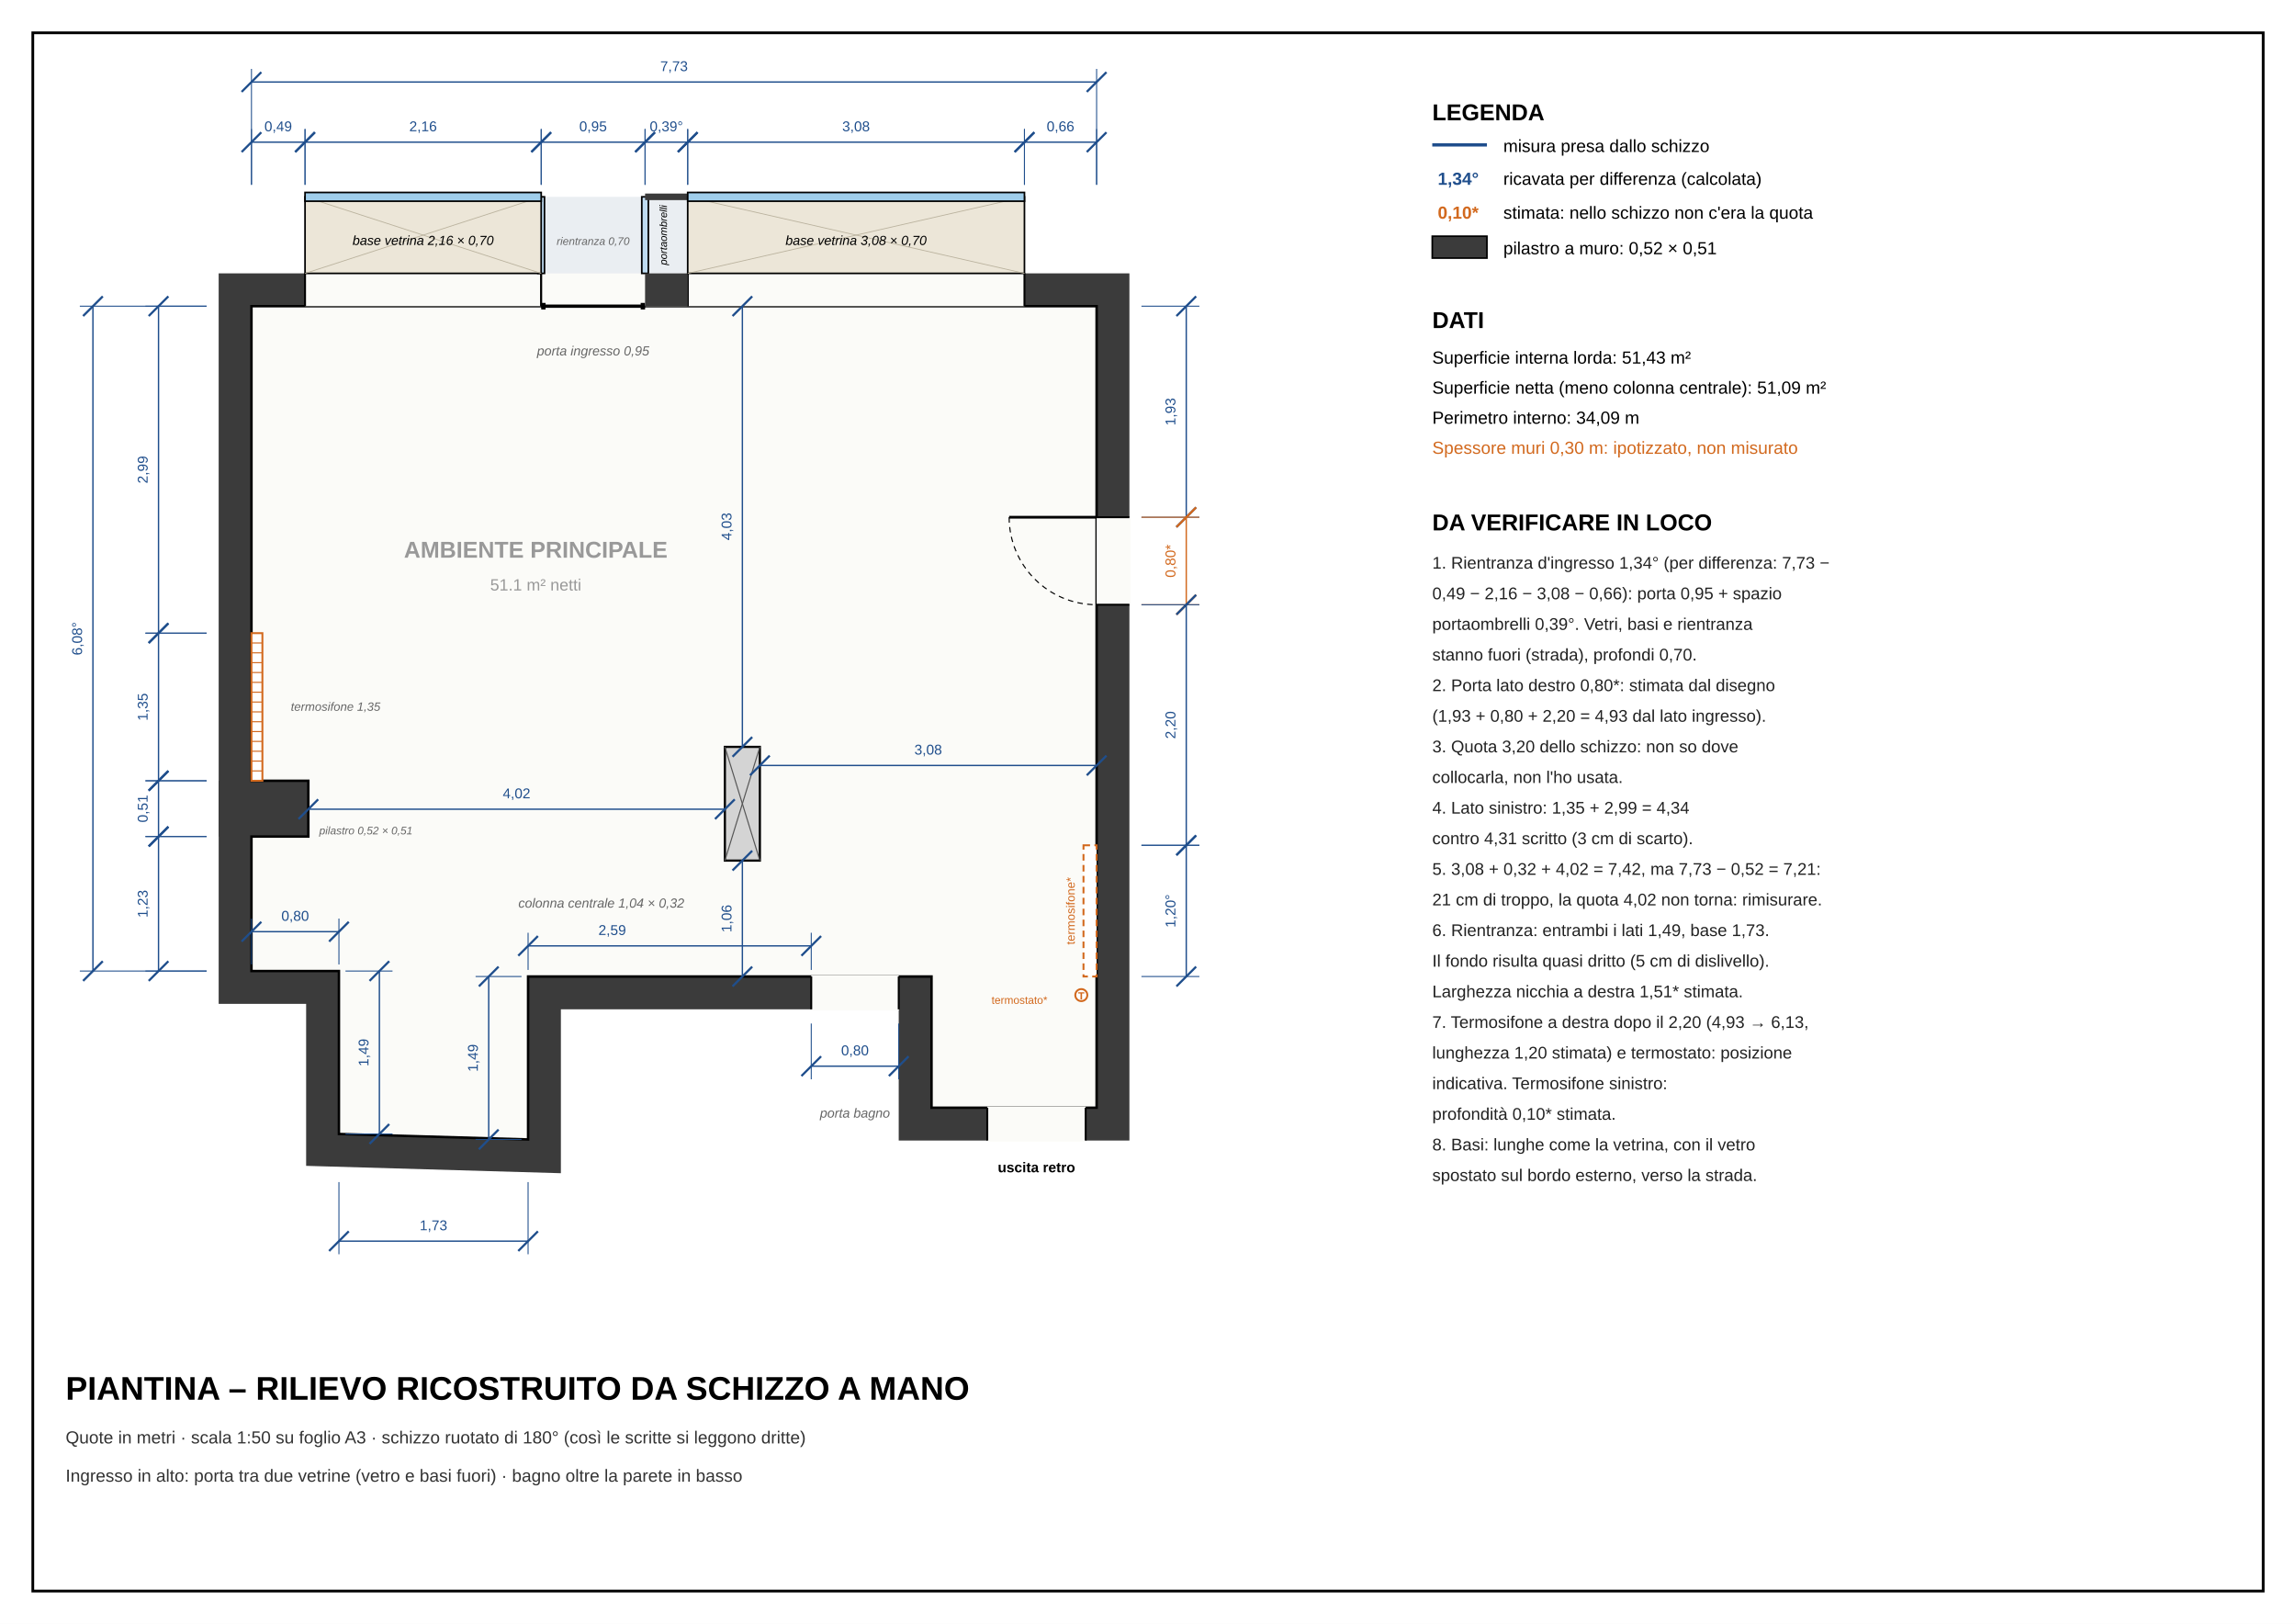
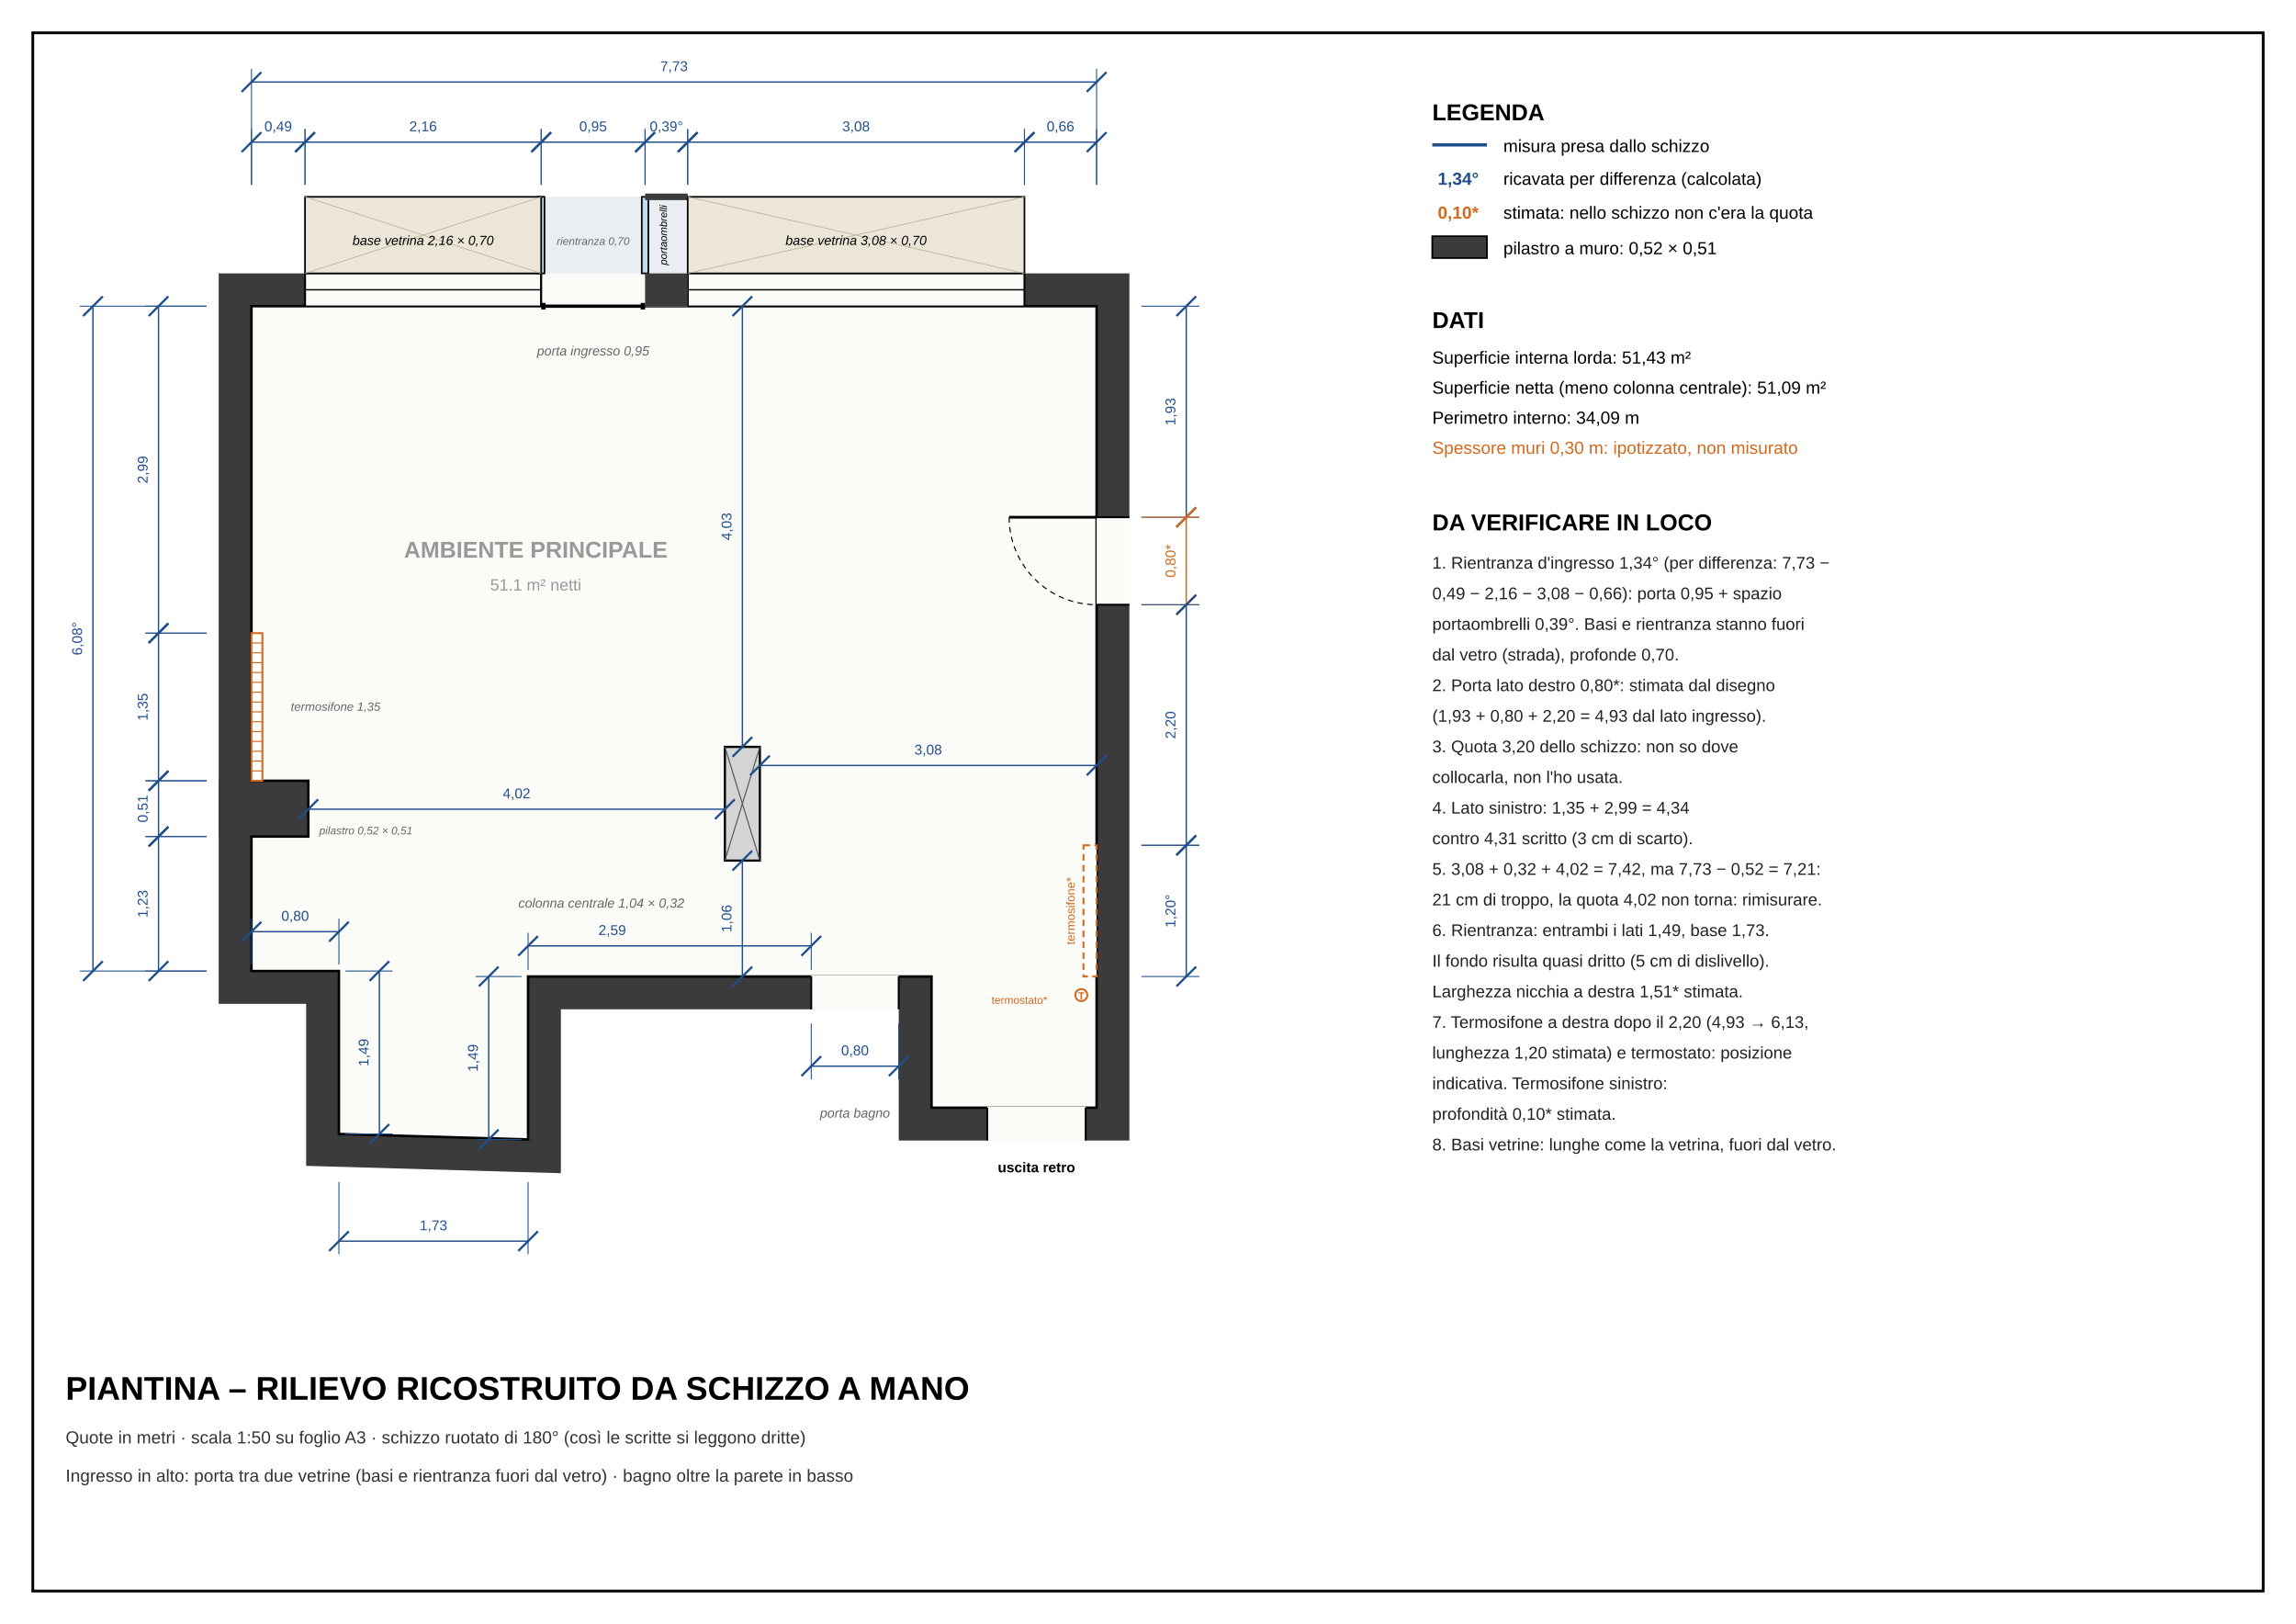
<svg xmlns="http://www.w3.org/2000/svg" width="420mm" height="297mm" viewBox="0 0 420 297" font-family="Arial, Helvetica, sans-serif">
  <defs>
    <pattern id="hatch" width="1.6" height="1.6" patternUnits="userSpaceOnUse" patternTransform="rotate(45)">
      <line x1="0" y1="0" x2="0" y2="1.6" stroke="#777" stroke-width="0.25" />
    </pattern>
  </defs>
  <rect width="420" height="297" fill="#ffffff" />
  <rect x="6" y="6" width="408" height="285" fill="none" stroke="#000" stroke-width="0.5" />
  <polygon points="46.00,56.00 200.60,56.00 200.60,202.60 170.40,202.60 170.40,178.60 96.60,178.60 96.60,208.40 62.00,207.40 62.00,177.60 46.00,177.60 46.00,153.00 56.40,153.00 56.40,142.80 46.00,142.80" fill="none" stroke="#3b3b3b" stroke-width="12.00" stroke-linejoin="miter" stroke-miterlimit="10" />
  <polygon points="46.00,56.00 200.60,56.00 200.60,202.60 170.40,202.60 170.40,178.60 96.60,178.60 96.60,208.40 62.00,207.40 62.00,177.60 46.00,177.60 46.00,153.00 56.40,153.00 56.40,142.80 46.00,142.80" fill="#fbfbf8" stroke="none" />
  <rect x="40.00" y="142.80" width="16.40" height="10.20" fill="#3b3b3b" stroke="none" stroke-width="0.25" />
  <polygon points="46.00,56.00 200.60,56.00 200.60,202.60 170.40,202.60 170.40,178.60 96.60,178.60 96.60,208.40 62.00,207.40 62.00,177.60 46.00,177.60 46.00,153.00 56.40,153.00 56.40,142.80 46.00,142.80" fill="none" stroke="#000" stroke-width="0.45" stroke-linejoin="miter" />
  <rect x="55.80" y="49.80" width="43.20" height="6.20" fill="#fbfbf8" stroke="none" stroke-width="0.25" />
  <line x1="55.80" y1="50.00" x2="55.80" y2="56.00" stroke="#000" stroke-width="0.35" />
  <line x1="99.00" y1="50.00" x2="99.00" y2="56.00" stroke="#000" stroke-width="0.35" />
+   <line x1="55.80" y1="50.00" x2="99.00" y2="50.00" stroke="#000" stroke-width="0.25" />
+   <line x1="55.80" y1="53.00" x2="99.00" y2="53.00" stroke="#000" stroke-width="0.25" />
+   <line x1="55.80" y1="56.00" x2="99.00" y2="56.00" stroke="#000" stroke-width="0.25" />
  <rect x="125.80" y="49.80" width="61.60" height="6.20" fill="#fbfbf8" stroke="none" stroke-width="0.25" />
  <line x1="125.80" y1="50.00" x2="125.80" y2="56.00" stroke="#000" stroke-width="0.35" />
  <line x1="187.40" y1="50.00" x2="187.40" y2="56.00" stroke="#000" stroke-width="0.35" />
+   <line x1="125.80" y1="50.00" x2="187.40" y2="50.00" stroke="#000" stroke-width="0.25" />
+   <line x1="125.80" y1="53.00" x2="187.40" y2="53.00" stroke="#000" stroke-width="0.25" />
+   <line x1="125.80" y1="56.00" x2="187.40" y2="56.00" stroke="#000" stroke-width="0.25" />
  <rect x="99.00" y="49.80" width="26.80" height="6.20" fill="#fbfbf8" stroke="none" stroke-width="0.25" />
  <line x1="99.00" y1="50.00" x2="99.00" y2="56.00" stroke="#000" stroke-width="0.35" />
  <line x1="125.80" y1="50.00" x2="125.80" y2="56.00" stroke="#000" stroke-width="0.35" />
  <rect x="99.00" y="36.00" width="26.80" height="14.00" fill="#eaeef2" stroke="none" stroke-width="0.25" />
  <rect x="98.40" y="36.00" width="1.20" height="14.00" fill="#bfdcf2" stroke="#000" stroke-width="0.3" />
  <rect x="117.40" y="36.00" width="1.20" height="14.00" fill="#bfdcf2" stroke="#000" stroke-width="0.3" />
  <line x1="99.00" y1="56.00" x2="118.00" y2="56.00" stroke="#000" stroke-width="0.6" />
  <rect x="99.00" y="55.40" width="0.80" height="1.20" fill="#000" stroke="none" stroke-width="0.25" />
  <rect x="117.20" y="55.40" width="0.80" height="1.20" fill="#000" stroke="none" stroke-width="0.25" />
  <rect x="118.00" y="50.00" width="7.80" height="6.00" fill="#3b3b3b" stroke="none" stroke-width="0.25" />
  <rect x="118.00" y="35.40" width="7.80" height="1.20" fill="#3b3b3b" stroke="none" stroke-width="0.25" />
  <rect x="200.60" y="94.60" width="6.20" height="16.00" fill="#fbfbf8" stroke="none" stroke-width="0.25" />
  <line x1="200.60" y1="94.60" x2="206.60" y2="94.60" stroke="#000" stroke-width="0.35" />
  <line x1="200.60" y1="110.60" x2="206.60" y2="110.60" stroke="#000" stroke-width="0.35" />
  <line x1="200.60" y1="94.60" x2="184.60" y2="94.60" stroke="#000" stroke-width="0.5" />
  <path d="M 184.60 94.60 A 16.00 16.00 0 0 0 200.60 110.60" fill="none" stroke="#000" stroke-width="0.2" stroke-dasharray="1 0.8" />
  <rect x="148.40" y="178.40" width="16.00" height="6.40" fill="#fbfbf8" stroke="none" stroke-width="0.25" />
  <line x1="148.40" y1="178.60" x2="148.40" y2="184.60" stroke="#000" stroke-width="0.35" />
  <line x1="164.40" y1="178.60" x2="164.40" y2="184.60" stroke="#000" stroke-width="0.35" />
  <rect x="180.60" y="202.40" width="18.00" height="6.40" fill="#fbfbf8" stroke="none" stroke-width="0.25" />
  <line x1="180.60" y1="202.60" x2="180.60" y2="208.60" stroke="#000" stroke-width="0.35" />
  <line x1="198.60" y1="202.60" x2="198.60" y2="208.60" stroke="#000" stroke-width="0.35" />
  <rect x="180.60" y="202.40" width="18.00" height="6.40" fill="none" stroke="none" stroke-width="0.25" />
  <rect x="55.80" y="36.00" width="43.20" height="14.00" fill="#ece6d8" stroke="#000" stroke-width="0.3" />
  <line x1="55.80" y1="36.00" x2="99.00" y2="50.00" stroke="#bbb39f" stroke-width="0.15" />
  <line x1="55.80" y1="50.00" x2="99.00" y2="36.00" stroke="#bbb39f" stroke-width="0.15" />
-   <rect x="55.80" y="35.20" width="43.20" height="1.60" fill="#9fcdea" stroke="#000" stroke-width="0.3" />
  <rect x="125.80" y="36.00" width="61.60" height="14.00" fill="#ece6d8" stroke="#000" stroke-width="0.3" />
  <line x1="125.80" y1="36.00" x2="187.40" y2="50.00" stroke="#bbb39f" stroke-width="0.15" />
  <line x1="125.80" y1="50.00" x2="187.40" y2="36.00" stroke="#bbb39f" stroke-width="0.15" />
-   <rect x="125.80" y="35.20" width="61.60" height="1.60" fill="#9fcdea" stroke="#000" stroke-width="0.3" />
  <rect x="132.60" y="136.60" width="6.40" height="20.80" fill="#d4d4d4" stroke="#000" stroke-width="0.4" />
  <line x1="132.60" y1="136.60" x2="139.00" y2="157.40" stroke="#555" stroke-width="0.2" />
  <line x1="139.00" y1="136.60" x2="132.60" y2="157.40" stroke="#555" stroke-width="0.2" />
  <rect x="46.00" y="115.80" width="2.00" height="27.00" fill="#fff" stroke="#d2691e" stroke-width="0.35" />
  <line x1="46.00" y1="117.60" x2="48.00" y2="117.60" stroke="#d2691e" stroke-width="0.2" />
  <line x1="46.00" y1="119.40" x2="48.00" y2="119.40" stroke="#d2691e" stroke-width="0.2" />
  <line x1="46.00" y1="121.20" x2="48.00" y2="121.20" stroke="#d2691e" stroke-width="0.2" />
  <line x1="46.00" y1="123.00" x2="48.00" y2="123.00" stroke="#d2691e" stroke-width="0.2" />
  <line x1="46.00" y1="124.80" x2="48.00" y2="124.80" stroke="#d2691e" stroke-width="0.2" />
  <line x1="46.00" y1="126.60" x2="48.00" y2="126.60" stroke="#d2691e" stroke-width="0.2" />
  <line x1="46.00" y1="128.40" x2="48.00" y2="128.40" stroke="#d2691e" stroke-width="0.2" />
  <line x1="46.00" y1="130.20" x2="48.00" y2="130.20" stroke="#d2691e" stroke-width="0.2" />
  <line x1="46.00" y1="132.00" x2="48.00" y2="132.00" stroke="#d2691e" stroke-width="0.2" />
  <line x1="46.00" y1="133.80" x2="48.00" y2="133.80" stroke="#d2691e" stroke-width="0.2" />
  <line x1="46.00" y1="135.60" x2="48.00" y2="135.60" stroke="#d2691e" stroke-width="0.2" />
  <line x1="46.00" y1="137.40" x2="48.00" y2="137.40" stroke="#d2691e" stroke-width="0.2" />
  <line x1="46.00" y1="139.20" x2="48.00" y2="139.20" stroke="#d2691e" stroke-width="0.2" />
  <line x1="46.00" y1="141.00" x2="48.00" y2="141.00" stroke="#d2691e" stroke-width="0.2" />
  <rect x="198.20" y="154.60" width="2.40" height="24.00" fill="#fff" stroke="#d2691e" stroke-width="0.35" stroke-dasharray="1.2 0.8" />
  <text x="196.60" y="166.60" font-size="2.2" fill="#d2691e" text-anchor="middle" font-weight="normal" font-style="normal" transform="rotate(-90 196.60 166.60)">termosifone*</text>
  <circle cx="197.80" cy="182.00" r="1.1" fill="#fff" stroke="#d2691e" stroke-width="0.35" />
  <text x="197.80" y="182.80" font-size="1.9" fill="#d2691e" text-anchor="middle" font-weight="bold">T</text>
  <text x="191.60" y="183.60" font-size="2.0" fill="#d2691e" text-anchor="end" font-weight="normal" font-style="normal">termostato*</text>
  <text x="77.40" y="44.80" font-size="2.4" fill="#000" text-anchor="middle" font-weight="normal" font-style="italic">base vetrina 2,16 × 0,70</text>
  <text x="156.60" y="44.80" font-size="2.4" fill="#000" text-anchor="middle" font-weight="normal" font-style="italic">base vetrina 3,08 × 0,70</text>
  <text x="108.50" y="65.00" font-size="2.4" fill="#666666" text-anchor="middle" font-weight="normal" font-style="italic">porta ingresso 0,95</text>
  <text x="108.50" y="44.80" font-size="2.0" fill="#666666" text-anchor="middle" font-weight="normal" font-style="italic">rientranza 0,70</text>
  <text x="122.00" y="43.00" font-size="1.9" fill="#000" text-anchor="middle" font-weight="normal" font-style="italic" transform="rotate(-90 122.00 43.00)">portaombrelli</text>
  <text x="110.00" y="166.00" font-size="2.4" fill="#666666" text-anchor="middle" font-weight="normal" font-style="italic">colonna centrale 1,04 × 0,32</text>
  <text x="53.20" y="130.00" font-size="2.2" fill="#666666" text-anchor="start" font-weight="normal" font-style="italic">termosifone 1,35</text>
  <text x="58.40" y="152.60" font-size="2.0" fill="#666666" text-anchor="start" font-weight="normal" font-style="italic">pilastro 0,52 × 0,51</text>
  <text x="156.40" y="204.40" font-size="2.4" fill="#666666" text-anchor="middle" font-weight="normal" font-style="italic">porta bagno</text>
  <text x="189.60" y="214.40" font-size="2.6" fill="#000" text-anchor="middle" font-weight="bold" font-style="normal">uscita retro</text>
  <text x="98.00" y="102.00" font-size="4.2" fill="#999" text-anchor="middle" font-weight="bold" font-style="normal">AMBIENTE PRINCIPALE</text>
  <text x="98.00" y="108.00" font-size="3.0" fill="#999" text-anchor="middle" font-weight="normal" font-style="normal">51.1 m² netti</text>
  <line x1="46.00" y1="33.80" x2="46.00" y2="23.60" stroke="#1f4e8c" stroke-width="0.18" />
  <line x1="55.80" y1="33.80" x2="55.80" y2="23.60" stroke="#1f4e8c" stroke-width="0.18" />
  <line x1="46.00" y1="26.00" x2="55.80" y2="26.00" stroke="#1f4e8c" stroke-width="0.25" />
  <line x1="44.20" y1="27.80" x2="47.80" y2="24.20" stroke="#1f4e8c" stroke-width="0.4" />
  <line x1="54.00" y1="27.80" x2="57.60" y2="24.20" stroke="#1f4e8c" stroke-width="0.4" />
  <text x="50.90" y="24.00" font-size="2.6" fill="#1f4e8c" text-anchor="middle" font-weight="normal" font-style="normal">0,49</text>
  <line x1="55.80" y1="33.80" x2="55.80" y2="23.60" stroke="#1f4e8c" stroke-width="0.18" />
  <line x1="99.00" y1="33.80" x2="99.00" y2="23.60" stroke="#1f4e8c" stroke-width="0.18" />
  <line x1="55.80" y1="26.00" x2="99.00" y2="26.00" stroke="#1f4e8c" stroke-width="0.25" />
  <line x1="54.00" y1="27.80" x2="57.60" y2="24.20" stroke="#1f4e8c" stroke-width="0.4" />
  <line x1="97.20" y1="27.80" x2="100.80" y2="24.20" stroke="#1f4e8c" stroke-width="0.4" />
  <text x="77.40" y="24.00" font-size="2.6" fill="#1f4e8c" text-anchor="middle" font-weight="normal" font-style="normal">2,16</text>
  <line x1="99.00" y1="33.80" x2="99.00" y2="23.60" stroke="#1f4e8c" stroke-width="0.18" />
  <line x1="118.00" y1="33.80" x2="118.00" y2="23.60" stroke="#1f4e8c" stroke-width="0.18" />
  <line x1="99.00" y1="26.00" x2="118.00" y2="26.00" stroke="#1f4e8c" stroke-width="0.25" />
  <line x1="97.20" y1="27.80" x2="100.80" y2="24.20" stroke="#1f4e8c" stroke-width="0.4" />
  <line x1="116.20" y1="27.80" x2="119.80" y2="24.20" stroke="#1f4e8c" stroke-width="0.4" />
  <text x="108.50" y="24.00" font-size="2.6" fill="#1f4e8c" text-anchor="middle" font-weight="normal" font-style="normal">0,95</text>
  <line x1="118.00" y1="33.80" x2="118.00" y2="23.60" stroke="#1f4e8c" stroke-width="0.18" />
  <line x1="125.80" y1="33.80" x2="125.80" y2="23.60" stroke="#1f4e8c" stroke-width="0.18" />
  <line x1="118.00" y1="26.00" x2="125.80" y2="26.00" stroke="#1f4e8c" stroke-width="0.25" />
  <line x1="116.20" y1="27.80" x2="119.80" y2="24.20" stroke="#1f4e8c" stroke-width="0.4" />
  <line x1="124.00" y1="27.80" x2="127.60" y2="24.20" stroke="#1f4e8c" stroke-width="0.4" />
  <text x="121.90" y="24.00" font-size="2.6" fill="#1f4e8c" text-anchor="middle" font-weight="normal" font-style="normal">0,39°</text>
  <line x1="125.80" y1="33.80" x2="125.80" y2="23.60" stroke="#1f4e8c" stroke-width="0.18" />
  <line x1="187.40" y1="33.80" x2="187.40" y2="23.60" stroke="#1f4e8c" stroke-width="0.18" />
  <line x1="125.80" y1="26.00" x2="187.40" y2="26.00" stroke="#1f4e8c" stroke-width="0.25" />
  <line x1="124.00" y1="27.80" x2="127.60" y2="24.20" stroke="#1f4e8c" stroke-width="0.4" />
  <line x1="185.60" y1="27.80" x2="189.20" y2="24.20" stroke="#1f4e8c" stroke-width="0.4" />
  <text x="156.60" y="24.00" font-size="2.6" fill="#1f4e8c" text-anchor="middle" font-weight="normal" font-style="normal">3,08</text>
  <line x1="187.40" y1="33.80" x2="187.40" y2="23.60" stroke="#1f4e8c" stroke-width="0.18" />
  <line x1="200.60" y1="33.80" x2="200.60" y2="23.60" stroke="#1f4e8c" stroke-width="0.18" />
  <line x1="187.40" y1="26.00" x2="200.60" y2="26.00" stroke="#1f4e8c" stroke-width="0.25" />
  <line x1="185.60" y1="27.80" x2="189.20" y2="24.20" stroke="#1f4e8c" stroke-width="0.4" />
  <line x1="198.80" y1="27.80" x2="202.40" y2="24.20" stroke="#1f4e8c" stroke-width="0.4" />
  <text x="194.00" y="24.00" font-size="2.6" fill="#1f4e8c" text-anchor="middle" font-weight="normal" font-style="normal">0,66</text>
  <line x1="46.00" y1="33.80" x2="46.00" y2="12.60" stroke="#1f4e8c" stroke-width="0.18" />
  <line x1="200.60" y1="33.80" x2="200.60" y2="12.60" stroke="#1f4e8c" stroke-width="0.18" />
  <line x1="46.00" y1="15.00" x2="200.60" y2="15.00" stroke="#1f4e8c" stroke-width="0.25" />
  <line x1="44.20" y1="16.80" x2="47.80" y2="13.20" stroke="#1f4e8c" stroke-width="0.4" />
  <line x1="198.80" y1="16.80" x2="202.40" y2="13.20" stroke="#1f4e8c" stroke-width="0.4" />
  <text x="123.30" y="13.00" font-size="2.6" fill="#1f4e8c" text-anchor="middle" font-weight="normal" font-style="normal">7,73</text>
  <line x1="208.80" y1="56.00" x2="219.40" y2="56.00" stroke="#1f4e8c" stroke-width="0.18" />
  <line x1="208.80" y1="94.60" x2="219.40" y2="94.60" stroke="#1f4e8c" stroke-width="0.18" />
  <line x1="217.00" y1="56.00" x2="217.00" y2="94.60" stroke="#1f4e8c" stroke-width="0.25" />
  <line x1="215.20" y1="57.80" x2="218.80" y2="54.20" stroke="#1f4e8c" stroke-width="0.4" />
  <line x1="215.20" y1="96.40" x2="218.80" y2="92.80" stroke="#1f4e8c" stroke-width="0.4" />
  <text x="215.00" y="75.30" font-size="2.6" fill="#1f4e8c" text-anchor="middle" font-weight="normal" font-style="normal" transform="rotate(-90 215.00 75.30)">1,93</text>
  <line x1="208.80" y1="94.60" x2="219.40" y2="94.60" stroke="#d2691e" stroke-width="0.18" />
  <line x1="208.80" y1="110.60" x2="219.40" y2="110.60" stroke="#d2691e" stroke-width="0.18" />
  <line x1="217.00" y1="94.60" x2="217.00" y2="110.60" stroke="#d2691e" stroke-width="0.25" />
  <line x1="215.20" y1="96.40" x2="218.80" y2="92.80" stroke="#d2691e" stroke-width="0.4" />
  <line x1="215.20" y1="112.40" x2="218.80" y2="108.80" stroke="#d2691e" stroke-width="0.4" />
  <text x="215.00" y="102.60" font-size="2.6" fill="#d2691e" text-anchor="middle" font-weight="normal" font-style="normal" transform="rotate(-90 215.00 102.60)">0,80*</text>
  <line x1="208.80" y1="110.60" x2="219.40" y2="110.60" stroke="#1f4e8c" stroke-width="0.18" />
  <line x1="208.80" y1="154.60" x2="219.40" y2="154.60" stroke="#1f4e8c" stroke-width="0.18" />
  <line x1="217.00" y1="110.60" x2="217.00" y2="154.60" stroke="#1f4e8c" stroke-width="0.25" />
  <line x1="215.20" y1="112.40" x2="218.80" y2="108.80" stroke="#1f4e8c" stroke-width="0.4" />
  <line x1="215.20" y1="156.40" x2="218.80" y2="152.80" stroke="#1f4e8c" stroke-width="0.4" />
  <text x="215.00" y="132.60" font-size="2.6" fill="#1f4e8c" text-anchor="middle" font-weight="normal" font-style="normal" transform="rotate(-90 215.00 132.60)">2,20</text>
  <line x1="208.80" y1="154.60" x2="219.40" y2="154.60" stroke="#1f4e8c" stroke-width="0.18" />
  <line x1="208.80" y1="178.60" x2="219.40" y2="178.60" stroke="#1f4e8c" stroke-width="0.18" />
  <line x1="217.00" y1="154.60" x2="217.00" y2="178.60" stroke="#1f4e8c" stroke-width="0.25" />
  <line x1="215.20" y1="156.40" x2="218.80" y2="152.80" stroke="#1f4e8c" stroke-width="0.4" />
  <line x1="215.20" y1="180.40" x2="218.80" y2="176.80" stroke="#1f4e8c" stroke-width="0.4" />
  <text x="215.00" y="166.60" font-size="2.6" fill="#1f4e8c" text-anchor="middle" font-weight="normal" font-style="normal" transform="rotate(-90 215.00 166.60)">1,20°</text>
  <line x1="37.80" y1="56.00" x2="26.60" y2="56.00" stroke="#1f4e8c" stroke-width="0.18" />
  <line x1="37.80" y1="115.80" x2="26.60" y2="115.80" stroke="#1f4e8c" stroke-width="0.18" />
  <line x1="29.00" y1="56.00" x2="29.00" y2="115.80" stroke="#1f4e8c" stroke-width="0.25" />
  <line x1="27.20" y1="57.80" x2="30.80" y2="54.20" stroke="#1f4e8c" stroke-width="0.4" />
  <line x1="27.20" y1="117.60" x2="30.80" y2="114.00" stroke="#1f4e8c" stroke-width="0.4" />
  <text x="27.00" y="85.90" font-size="2.6" fill="#1f4e8c" text-anchor="middle" font-weight="normal" font-style="normal" transform="rotate(-90 27.00 85.90)">2,99</text>
  <line x1="37.80" y1="115.80" x2="26.60" y2="115.80" stroke="#1f4e8c" stroke-width="0.18" />
  <line x1="37.80" y1="142.80" x2="26.60" y2="142.80" stroke="#1f4e8c" stroke-width="0.18" />
  <line x1="29.00" y1="115.80" x2="29.00" y2="142.80" stroke="#1f4e8c" stroke-width="0.25" />
  <line x1="27.20" y1="117.60" x2="30.80" y2="114.00" stroke="#1f4e8c" stroke-width="0.4" />
  <line x1="27.20" y1="144.60" x2="30.80" y2="141.00" stroke="#1f4e8c" stroke-width="0.4" />
  <text x="27.00" y="129.30" font-size="2.6" fill="#1f4e8c" text-anchor="middle" font-weight="normal" font-style="normal" transform="rotate(-90 27.00 129.30)">1,35</text>
  <line x1="37.80" y1="142.80" x2="26.60" y2="142.80" stroke="#1f4e8c" stroke-width="0.18" />
  <line x1="37.80" y1="153.00" x2="26.60" y2="153.00" stroke="#1f4e8c" stroke-width="0.18" />
  <line x1="29.00" y1="142.80" x2="29.00" y2="153.00" stroke="#1f4e8c" stroke-width="0.25" />
  <line x1="27.20" y1="144.60" x2="30.80" y2="141.00" stroke="#1f4e8c" stroke-width="0.4" />
  <line x1="27.20" y1="154.80" x2="30.80" y2="151.20" stroke="#1f4e8c" stroke-width="0.4" />
  <text x="27.00" y="147.90" font-size="2.6" fill="#1f4e8c" text-anchor="middle" font-weight="normal" font-style="normal" transform="rotate(-90 27.00 147.90)">0,51</text>
  <line x1="37.80" y1="153.00" x2="26.60" y2="153.00" stroke="#1f4e8c" stroke-width="0.18" />
  <line x1="37.80" y1="177.60" x2="26.60" y2="177.60" stroke="#1f4e8c" stroke-width="0.18" />
  <line x1="29.00" y1="153.00" x2="29.00" y2="177.60" stroke="#1f4e8c" stroke-width="0.25" />
  <line x1="27.20" y1="154.80" x2="30.80" y2="151.20" stroke="#1f4e8c" stroke-width="0.4" />
  <line x1="27.20" y1="179.40" x2="30.80" y2="175.80" stroke="#1f4e8c" stroke-width="0.4" />
  <text x="27.00" y="165.30" font-size="2.6" fill="#1f4e8c" text-anchor="middle" font-weight="normal" font-style="normal" transform="rotate(-90 27.00 165.30)">1,23</text>
  <line x1="37.80" y1="56.00" x2="14.60" y2="56.00" stroke="#1f4e8c" stroke-width="0.18" />
  <line x1="37.80" y1="177.60" x2="14.60" y2="177.60" stroke="#1f4e8c" stroke-width="0.18" />
  <line x1="17.00" y1="56.00" x2="17.00" y2="177.60" stroke="#1f4e8c" stroke-width="0.25" />
  <line x1="15.20" y1="57.80" x2="18.80" y2="54.20" stroke="#1f4e8c" stroke-width="0.4" />
  <line x1="15.20" y1="179.40" x2="18.80" y2="175.80" stroke="#1f4e8c" stroke-width="0.4" />
  <text x="15.00" y="116.80" font-size="2.6" fill="#1f4e8c" text-anchor="middle" font-weight="normal" font-style="normal" transform="rotate(-90 15.00 116.80)">6,08°</text>
  <line x1="139.00" y1="140.00" x2="200.60" y2="140.00" stroke="#1f4e8c" stroke-width="0.25" />
  <line x1="137.20" y1="141.80" x2="140.80" y2="138.20" stroke="#1f4e8c" stroke-width="0.4" />
  <line x1="198.80" y1="141.80" x2="202.40" y2="138.20" stroke="#1f4e8c" stroke-width="0.4" />
  <text x="169.80" y="138.00" font-size="2.6" fill="#1f4e8c" text-anchor="middle" font-weight="normal" font-style="normal">3,08</text>
  <line x1="56.40" y1="148.00" x2="132.60" y2="148.00" stroke="#1f4e8c" stroke-width="0.25" />
  <line x1="54.60" y1="149.80" x2="58.20" y2="146.20" stroke="#1f4e8c" stroke-width="0.4" />
  <line x1="130.80" y1="149.80" x2="134.40" y2="146.20" stroke="#1f4e8c" stroke-width="0.4" />
  <text x="94.50" y="146.00" font-size="2.6" fill="#1f4e8c" text-anchor="middle" font-weight="normal" font-style="normal">4,02</text>
  <line x1="135.80" y1="56.00" x2="135.80" y2="136.60" stroke="#1f4e8c" stroke-width="0.25" />
  <line x1="134.00" y1="57.80" x2="137.60" y2="54.20" stroke="#1f4e8c" stroke-width="0.4" />
  <line x1="134.00" y1="138.40" x2="137.60" y2="134.80" stroke="#1f4e8c" stroke-width="0.4" />
  <text x="133.80" y="96.30" font-size="2.6" fill="#1f4e8c" text-anchor="middle" font-weight="normal" font-style="normal" transform="rotate(-90 133.80 96.30)">4,03</text>
  <line x1="135.80" y1="157.40" x2="135.80" y2="178.60" stroke="#1f4e8c" stroke-width="0.25" />
  <line x1="134.00" y1="159.20" x2="137.60" y2="155.60" stroke="#1f4e8c" stroke-width="0.4" />
  <line x1="134.00" y1="180.40" x2="137.60" y2="176.80" stroke="#1f4e8c" stroke-width="0.4" />
  <text x="133.80" y="168.00" font-size="2.6" fill="#1f4e8c" text-anchor="middle" font-weight="normal" font-style="normal" transform="rotate(-90 133.80 168.00)">1,06</text>
  <line x1="46.00" y1="176.40" x2="46.00" y2="168.00" stroke="#1f4e8c" stroke-width="0.18" />
  <line x1="62.00" y1="176.40" x2="62.00" y2="168.00" stroke="#1f4e8c" stroke-width="0.18" />
  <line x1="46.00" y1="170.40" x2="62.00" y2="170.40" stroke="#1f4e8c" stroke-width="0.25" />
  <line x1="44.20" y1="172.20" x2="47.80" y2="168.60" stroke="#1f4e8c" stroke-width="0.4" />
  <line x1="60.20" y1="172.20" x2="63.80" y2="168.60" stroke="#1f4e8c" stroke-width="0.4" />
  <text x="54.00" y="168.40" font-size="2.6" fill="#1f4e8c" text-anchor="middle" font-weight="normal" font-style="normal">0,80</text>
  <line x1="96.60" y1="177.40" x2="96.60" y2="170.60" stroke="#1f4e8c" stroke-width="0.18" />
  <line x1="148.40" y1="177.40" x2="148.40" y2="170.60" stroke="#1f4e8c" stroke-width="0.18" />
  <line x1="96.60" y1="173.00" x2="148.40" y2="173.00" stroke="#1f4e8c" stroke-width="0.25" />
  <line x1="94.80" y1="174.80" x2="98.40" y2="171.20" stroke="#1f4e8c" stroke-width="0.4" />
  <line x1="146.60" y1="174.80" x2="150.20" y2="171.20" stroke="#1f4e8c" stroke-width="0.4" />
  <text x="112.00" y="171.00" font-size="2.6" fill="#1f4e8c" text-anchor="middle" font-weight="normal" font-style="normal">2,59</text>
  <line x1="63.20" y1="177.60" x2="71.80" y2="177.60" stroke="#1f4e8c" stroke-width="0.18" />
  <line x1="63.20" y1="207.40" x2="71.80" y2="207.40" stroke="#1f4e8c" stroke-width="0.18" />
  <line x1="69.40" y1="177.60" x2="69.40" y2="207.40" stroke="#1f4e8c" stroke-width="0.25" />
  <line x1="67.60" y1="179.40" x2="71.20" y2="175.80" stroke="#1f4e8c" stroke-width="0.4" />
  <line x1="67.60" y1="209.20" x2="71.20" y2="205.60" stroke="#1f4e8c" stroke-width="0.4" />
  <text x="67.40" y="192.50" font-size="2.6" fill="#1f4e8c" text-anchor="middle" font-weight="normal" font-style="normal" transform="rotate(-90 67.40 192.50)">1,49</text>
  <line x1="95.40" y1="178.60" x2="87.00" y2="178.60" stroke="#1f4e8c" stroke-width="0.18" />
  <line x1="95.40" y1="208.40" x2="87.00" y2="208.40" stroke="#1f4e8c" stroke-width="0.18" />
  <line x1="89.40" y1="178.60" x2="89.40" y2="208.40" stroke="#1f4e8c" stroke-width="0.25" />
  <line x1="87.60" y1="180.40" x2="91.20" y2="176.80" stroke="#1f4e8c" stroke-width="0.4" />
  <line x1="87.60" y1="210.20" x2="91.20" y2="206.60" stroke="#1f4e8c" stroke-width="0.4" />
  <text x="87.40" y="193.50" font-size="2.6" fill="#1f4e8c" text-anchor="middle" font-weight="normal" font-style="normal" transform="rotate(-90 87.40 193.50)">1,49</text>
  <line x1="62.00" y1="216.20" x2="62.00" y2="229.40" stroke="#1f4e8c" stroke-width="0.18" />
  <line x1="96.60" y1="216.20" x2="96.60" y2="229.40" stroke="#1f4e8c" stroke-width="0.18" />
  <line x1="62.00" y1="227.00" x2="96.60" y2="227.00" stroke="#1f4e8c" stroke-width="0.25" />
  <line x1="60.20" y1="228.80" x2="63.80" y2="225.20" stroke="#1f4e8c" stroke-width="0.4" />
  <line x1="94.80" y1="228.80" x2="98.40" y2="225.20" stroke="#1f4e8c" stroke-width="0.4" />
  <text x="79.30" y="225.00" font-size="2.6" fill="#1f4e8c" text-anchor="middle" font-weight="normal" font-style="normal">1,73</text>
  <line x1="148.40" y1="187.20" x2="148.40" y2="197.40" stroke="#1f4e8c" stroke-width="0.18" />
  <line x1="164.40" y1="187.20" x2="164.40" y2="197.40" stroke="#1f4e8c" stroke-width="0.18" />
  <line x1="148.40" y1="195.00" x2="164.40" y2="195.00" stroke="#1f4e8c" stroke-width="0.25" />
  <line x1="146.60" y1="196.80" x2="150.20" y2="193.20" stroke="#1f4e8c" stroke-width="0.4" />
  <line x1="162.60" y1="196.80" x2="166.20" y2="193.20" stroke="#1f4e8c" stroke-width="0.4" />
  <text x="156.40" y="193.00" font-size="2.6" fill="#1f4e8c" text-anchor="middle" font-weight="normal" font-style="normal">0,80</text>
  <text x="12.00" y="256.00" font-size="6.0" fill="#000" text-anchor="start" font-weight="bold">PIANTINA – RILIEVO RICOSTRUITO DA SCHIZZO A MANO</text>
  <text x="12.00" y="264.00" font-size="3.2" fill="#333" text-anchor="start" font-weight="normal">Quote in metri · scala 1:50 su foglio A3 · schizzo ruotato di 180° (così le scritte si leggono dritte)</text>
-   <text x="12.00" y="271.00" font-size="3.2" fill="#333" text-anchor="start" font-weight="normal">Ingresso in alto: porta tra due vetrine (vetro e basi fuori) · bagno oltre la parete in basso</text>
+   <text x="12.00" y="271.00" font-size="3.2" fill="#333" text-anchor="start" font-weight="normal">Ingresso in alto: porta tra due vetrine (basi e rientranza fuori dal vetro) · bagno oltre la parete in basso</text>
  <text x="262.00" y="22.00" font-size="4.2" fill="#000" text-anchor="start" font-weight="bold">LEGENDA</text>
  <line x1="262" y1="26.5" x2="272" y2="26.5" stroke="#1f4e8c" stroke-width="0.6" />
  <text x="275.00" y="27.80" font-size="3.2" fill="#000" text-anchor="start" font-weight="normal">misura presa dallo schizzo</text>
  <text x="263.00" y="33.80" font-size="3.2" fill="#1f4e8c" text-anchor="start" font-weight="bold">1,34°</text>
  <text x="275.00" y="33.80" font-size="3.2" fill="#000" text-anchor="start" font-weight="normal">ricavata per differenza (calcolata)</text>
  <text x="263.00" y="40.00" font-size="3.2" fill="#d2691e" text-anchor="start" font-weight="bold">0,10*</text>
  <text x="275.00" y="40.00" font-size="3.2" fill="#000" text-anchor="start" font-weight="normal">stimata: nello schizzo non c'era la quota</text>
  <rect x="262" y="43.2" width="10" height="4" fill="#3b3b3b" stroke="#000" stroke-width="0.3" />
  <text x="275.00" y="46.50" font-size="3.2" fill="#000" text-anchor="start" font-weight="normal">pilastro a muro: 0,52 × 0,51</text>
  <text x="262.00" y="60.00" font-size="4.2" fill="#000" text-anchor="start" font-weight="bold">DATI</text>
  <text x="262.00" y="66.50" font-size="3.2" fill="#000" text-anchor="start" font-weight="normal">Superficie interna lorda: 51,43 m²</text>
  <text x="262.00" y="72.00" font-size="3.2" fill="#000" text-anchor="start" font-weight="normal">Superficie netta (meno colonna centrale): 51,09 m²</text>
  <text x="262.00" y="77.50" font-size="3.2" fill="#000" text-anchor="start" font-weight="normal">Perimetro interno: 34,09 m</text>
  <text x="262.00" y="83.00" font-size="3.2" fill="#d2691e" text-anchor="start" font-weight="normal">Spessore muri 0,30 m: ipotizzato, non misurato</text>
  <text x="262.00" y="97.00" font-size="4.2" fill="#000" text-anchor="start" font-weight="bold">DA VERIFICARE IN LOCO</text>
  <text x="262.00" y="104.00" font-size="3.1" fill="#222" text-anchor="start" font-weight="normal">1. Rientranza d'ingresso 1,34° (per differenza: 7,73 −</text>
  <text x="262.00" y="109.60" font-size="3.1" fill="#222" text-anchor="start" font-weight="normal">    0,49 − 2,16 − 3,08 − 0,66): porta 0,95 + spazio</text>
-   <text x="262.00" y="115.20" font-size="3.1" fill="#222" text-anchor="start" font-weight="normal">    portaombrelli 0,39°. Vetri, basi e rientranza</text>
-   <text x="262.00" y="120.80" font-size="3.1" fill="#222" text-anchor="start" font-weight="normal">    stanno fuori (strada), profondi 0,70.</text>
+   <text x="262.00" y="115.20" font-size="3.1" fill="#222" text-anchor="start" font-weight="normal">    portaombrelli 0,39°. Basi e rientranza stanno fuori</text>
+   <text x="262.00" y="120.80" font-size="3.1" fill="#222" text-anchor="start" font-weight="normal">    dal vetro (strada), profonde 0,70.</text>
  <text x="262.00" y="126.40" font-size="3.1" fill="#222" text-anchor="start" font-weight="normal">2. Porta lato destro 0,80*: stimata dal disegno</text>
  <text x="262.00" y="132.00" font-size="3.1" fill="#222" text-anchor="start" font-weight="normal">    (1,93 + 0,80 + 2,20 = 4,93 dal lato ingresso).</text>
  <text x="262.00" y="137.60" font-size="3.1" fill="#222" text-anchor="start" font-weight="normal">3. Quota 3,20 dello schizzo: non so dove</text>
  <text x="262.00" y="143.20" font-size="3.1" fill="#222" text-anchor="start" font-weight="normal">    collocarla, non l'ho usata.</text>
  <text x="262.00" y="148.80" font-size="3.1" fill="#222" text-anchor="start" font-weight="normal">4. Lato sinistro: 1,35 + 2,99 = 4,34</text>
  <text x="262.00" y="154.40" font-size="3.1" fill="#222" text-anchor="start" font-weight="normal">    contro 4,31 scritto (3 cm di scarto).</text>
  <text x="262.00" y="160.00" font-size="3.1" fill="#222" text-anchor="start" font-weight="normal">5. 3,08 + 0,32 + 4,02 = 7,42, ma 7,73 − 0,52 = 7,21:</text>
  <text x="262.00" y="165.60" font-size="3.1" fill="#222" text-anchor="start" font-weight="normal">    21 cm di troppo, la quota 4,02 non torna: rimisurare.</text>
  <text x="262.00" y="171.20" font-size="3.1" fill="#222" text-anchor="start" font-weight="normal">6. Rientranza: entrambi i lati 1,49, base 1,73.</text>
  <text x="262.00" y="176.80" font-size="3.1" fill="#222" text-anchor="start" font-weight="normal">    Il fondo risulta quasi dritto (5 cm di dislivello).</text>
  <text x="262.00" y="182.40" font-size="3.1" fill="#222" text-anchor="start" font-weight="normal">    Larghezza nicchia a destra 1,51* stimata.</text>
  <text x="262.00" y="188.00" font-size="3.1" fill="#222" text-anchor="start" font-weight="normal">7. Termosifone a destra dopo il 2,20 (4,93 → 6,13,</text>
  <text x="262.00" y="193.60" font-size="3.1" fill="#222" text-anchor="start" font-weight="normal">    lunghezza 1,20 stimata) e termostato: posizione</text>
  <text x="262.00" y="199.20" font-size="3.1" fill="#222" text-anchor="start" font-weight="normal">    indicativa. Termosifone sinistro:</text>
  <text x="262.00" y="204.80" font-size="3.1" fill="#222" text-anchor="start" font-weight="normal">    profondità 0,10* stimata.</text>
-   <text x="262.00" y="210.40" font-size="3.1" fill="#222" text-anchor="start" font-weight="normal">8. Basi: lunghe come la vetrina, con il vetro</text>
-   <text x="262.00" y="216.00" font-size="3.1" fill="#222" text-anchor="start" font-weight="normal">    spostato sul bordo esterno, verso la strada.</text>
+   <text x="262.00" y="210.40" font-size="3.1" fill="#222" text-anchor="start" font-weight="normal">8. Basi vetrine: lunghe come la vetrina, fuori dal vetro.</text>
</svg>
